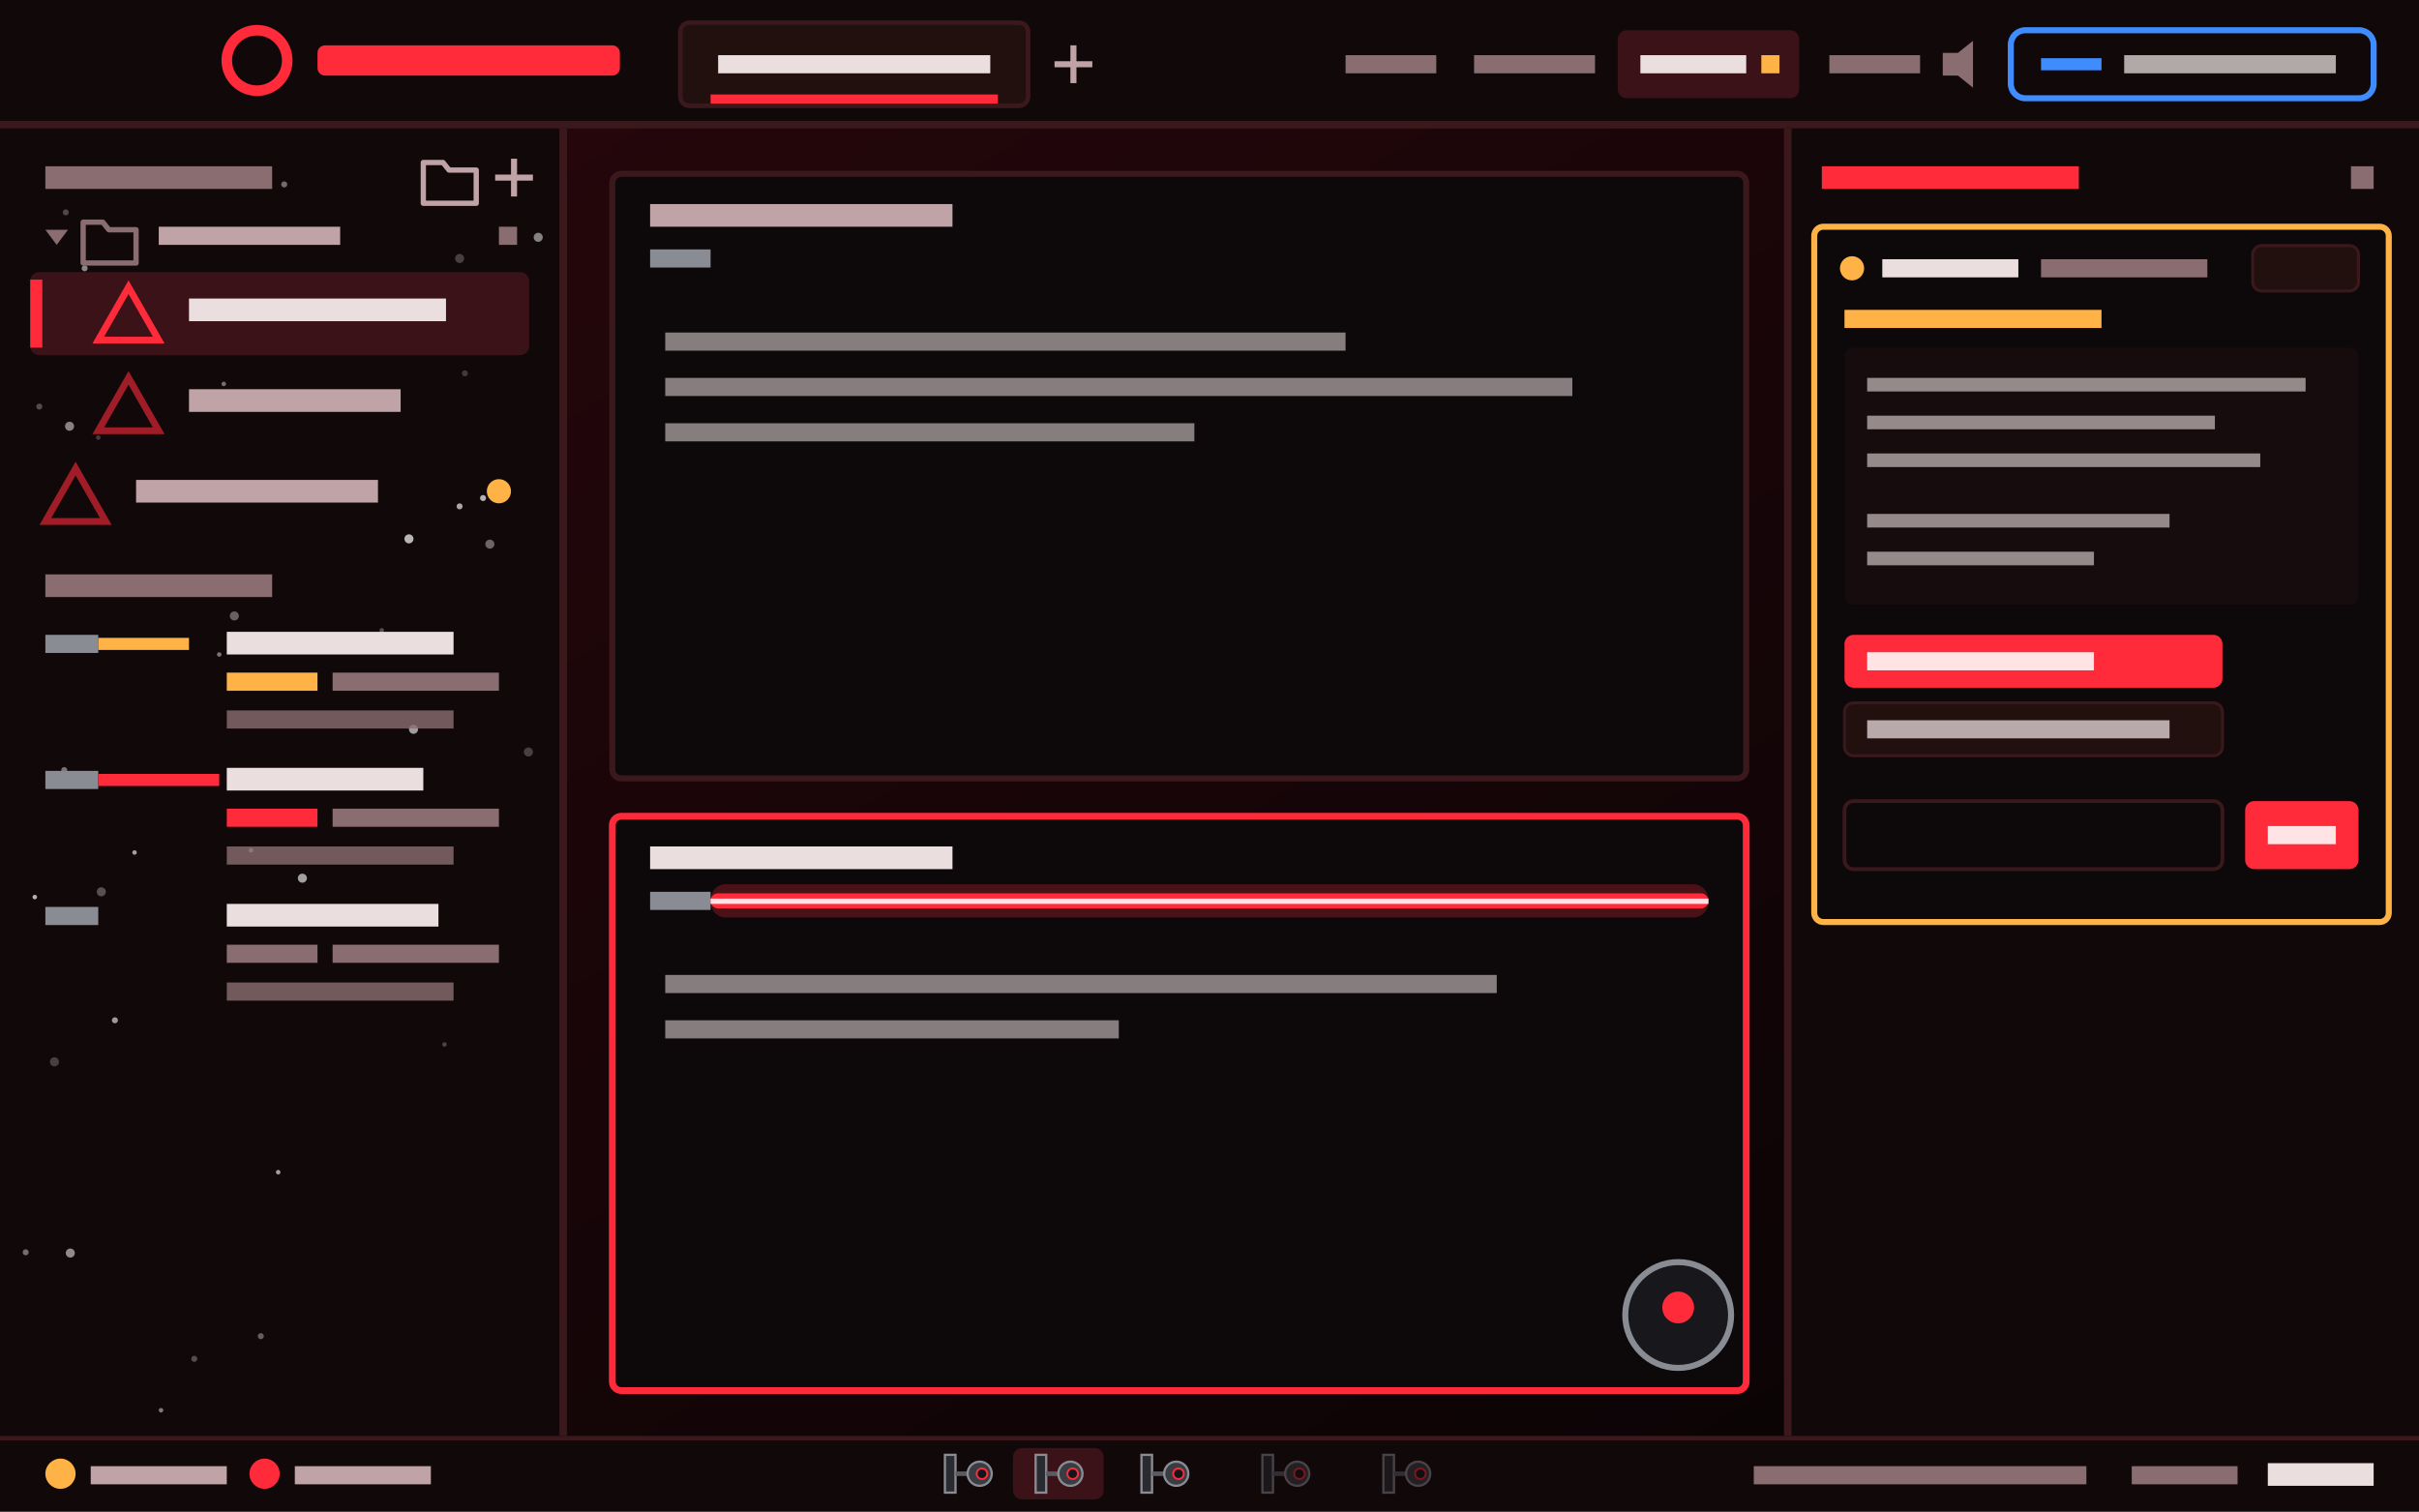
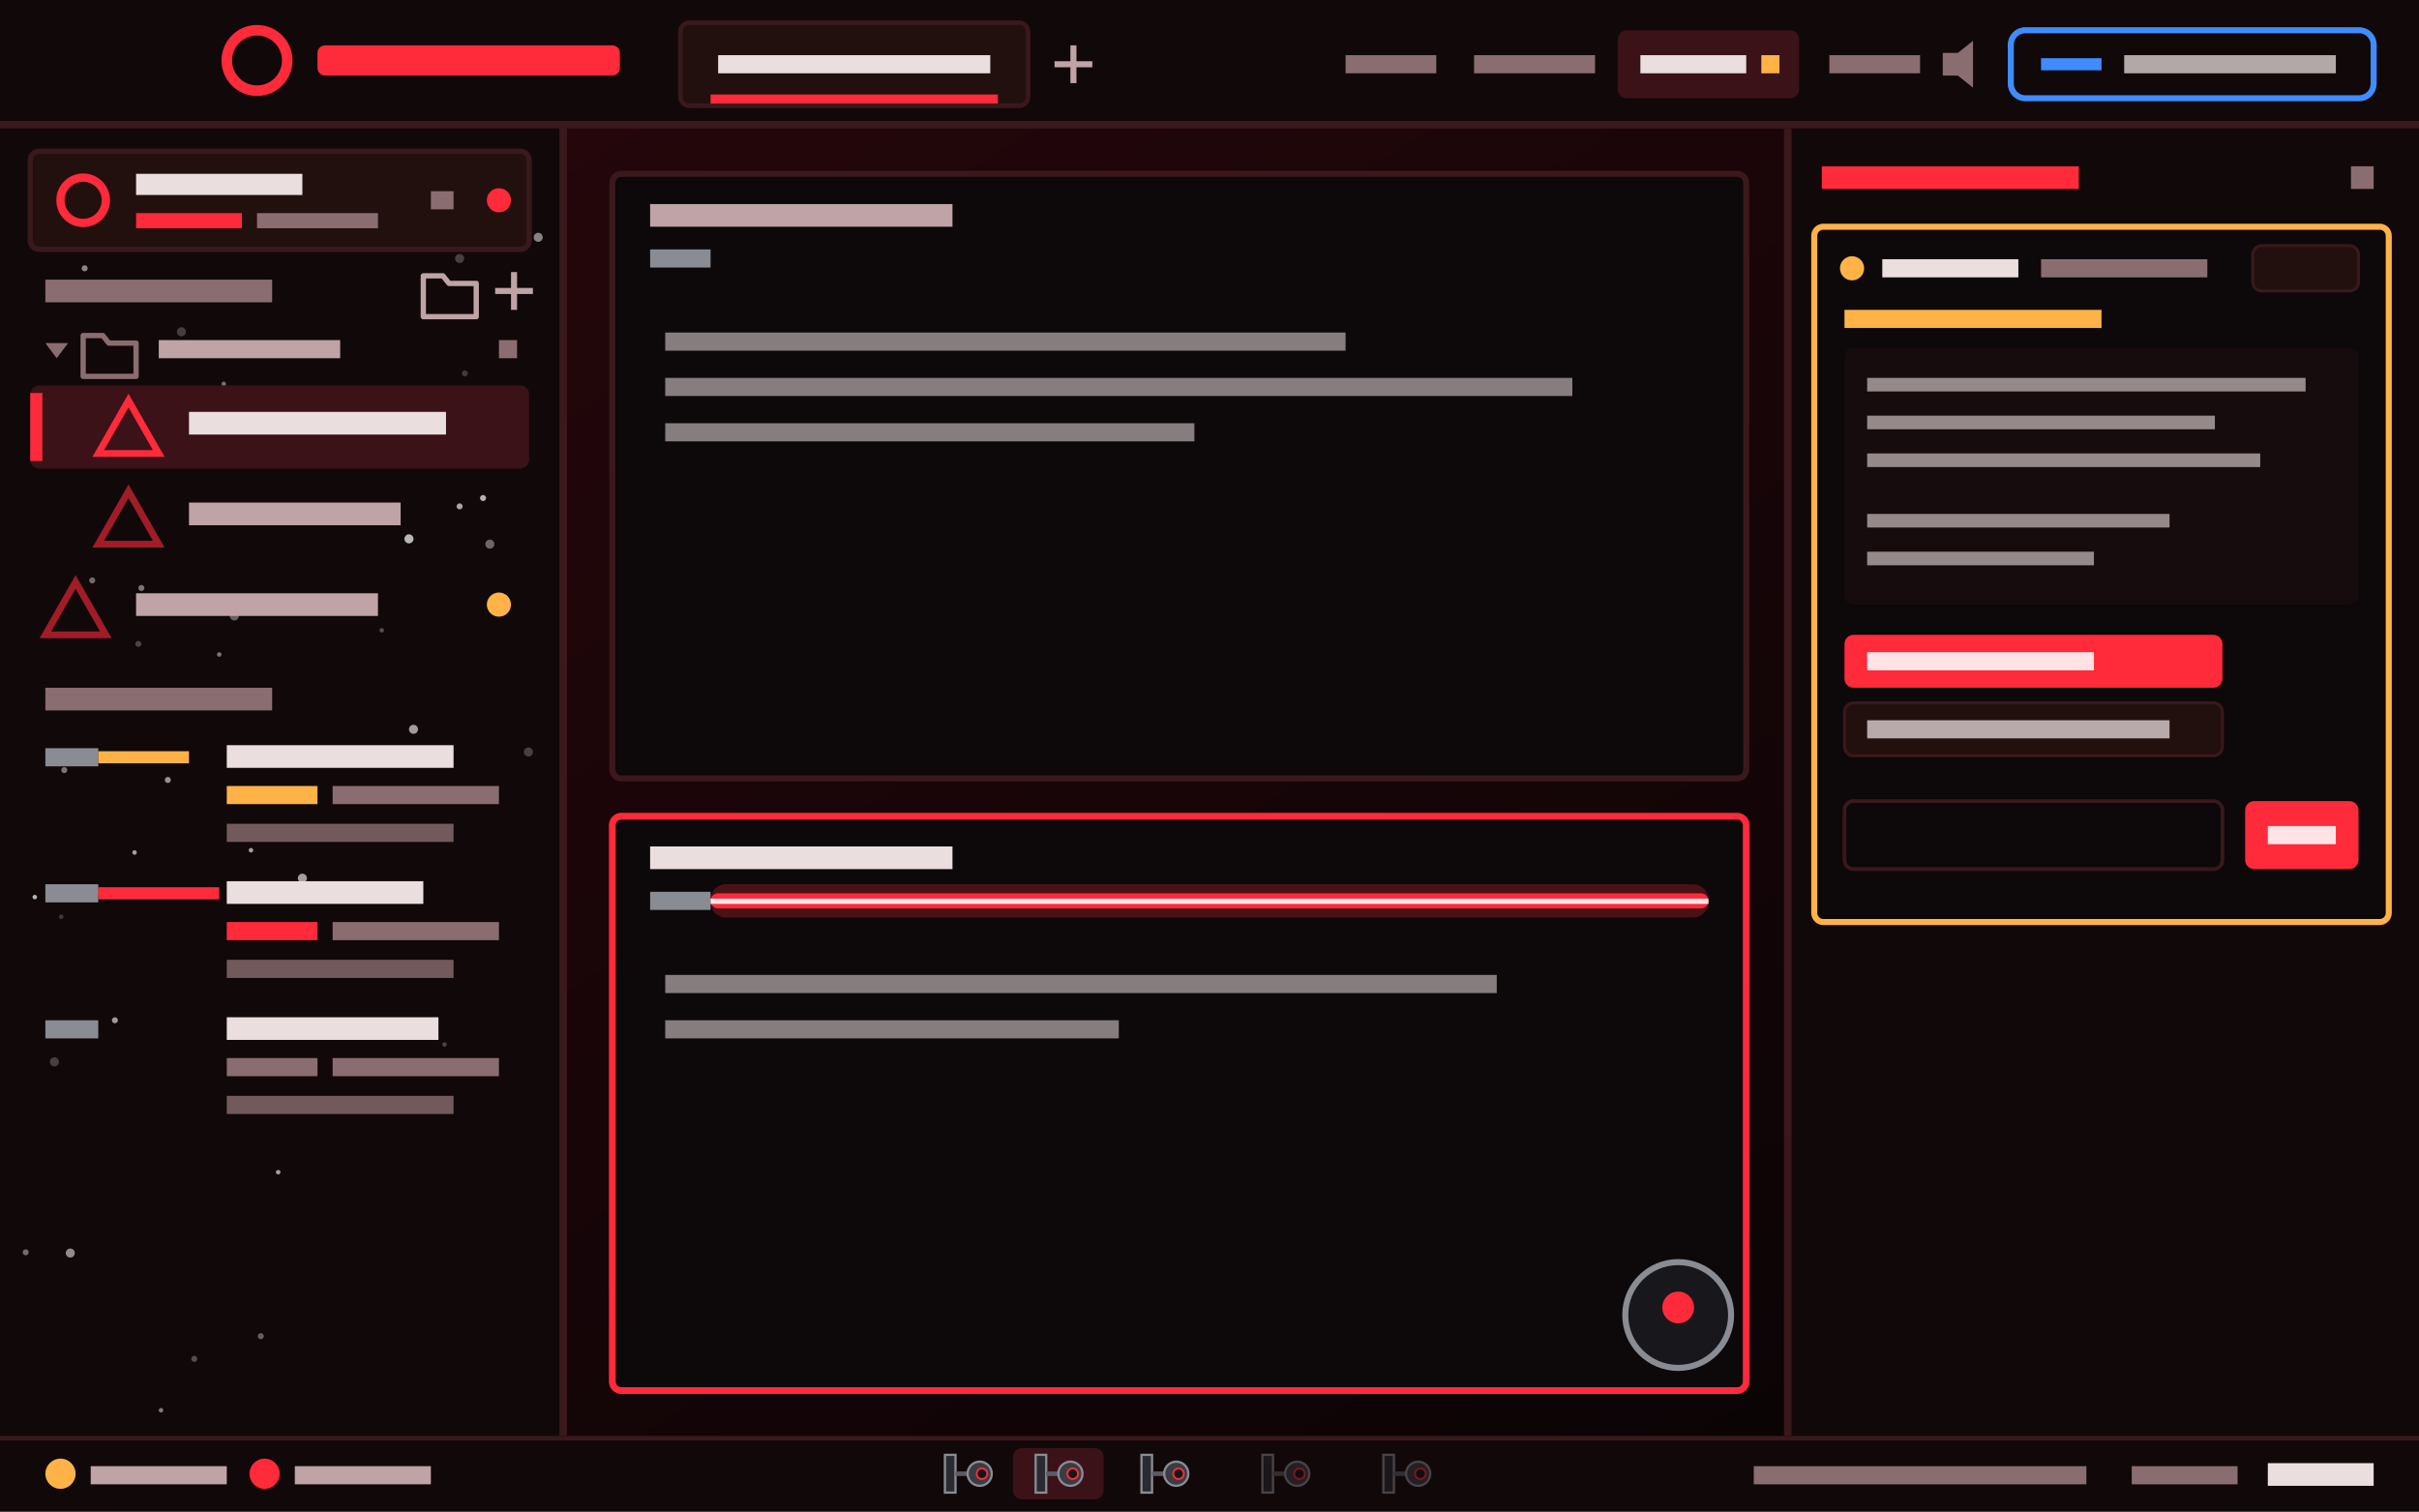
<svg xmlns="http://www.w3.org/2000/svg" viewBox="0 0 320 200">
  <defs>
    <linearGradient id="g" x1="0" y1="0" x2="1" y2="1">
      <stop offset="0" stop-color="#2a070c" />
      <stop offset="1" stop-color="#050304" />
    </linearGradient>
  </defs>
  <rect width="320" height="200" fill="url(#g)" />
  <rect width="320" height="16" fill="#110809" />
  <rect y="16" width="320" height="1" fill="#3a181c" />
  <circle cx="34" cy="8" r="4" fill="none" stroke="#ff2a3a" stroke-width="1.4" />
  <rect x="42" y="6" width="40" height="4" rx="1" fill="#ff2a3a" />
  <rect x="90" y="3" width="46" height="11" rx="1.2" fill="#22100f" stroke="#3a181c" stroke-width=".6" />
  <rect x="95" y="7.3" width="36" height="2.4" fill="#eadede" />
  <rect x="94" y="12.5" width="38" height="1.2" fill="#ff2a3a" />
  <path d="M142 6 V11 M139.5 8.5 H144.5" stroke="#bfa3a6" stroke-width=".8" />
  <rect x="178" y="7.3" width="12" height="2.4" fill="#8a6d70" />
  <rect x="195" y="7.3" width="16" height="2.4" fill="#8a6d70" />
  <rect x="214" y="4" width="24" height="9" rx="1.2" fill="#3a1218" />
  <rect x="217" y="7.3" width="14" height="2.4" fill="#eadede" />
  <rect x="233" y="7.3" width="2.4" height="2.4" fill="#ffb347" />
  <rect x="242" y="7.3" width="12" height="2.4" fill="#8a6d70" />
  <path d="M257 7 H259 L261 5.4 V11.6 L259 10 H257 Z" fill="#8a6d70" />
  <rect x="266" y="4" width="48" height="9" rx="1.92" fill="none" stroke="#3f8cff" stroke-width=".8" />
  <rect x="270" y="7.7" width="8" height="1.6" fill="#3f8cff" />
  <rect x="281" y="7.3" width="28" height="2.4" fill="#eadede" opacity=".75" />
  <rect y="17" width="74" height="173" fill="#110809" />
  <rect x="74" y="17" width="1" height="173" fill="#3a181c" />
  <circle cx="24.0" cy="43.9" r="0.6" fill="#fff" opacity="0.22" />
  <circle cx="60.8" cy="34.2" r="0.6" fill="#fff" opacity="0.23" />
  <circle cx="37.6" cy="24.4" r="0.4" fill="#fff" opacity="0.41" />
  <circle cx="17.8" cy="112.8" r="0.3" fill="#fff" opacity="0.61" />
  <circle cx="9.2" cy="56.4" r="0.6" fill="#fff" opacity="0.49" />
  <circle cx="4.6" cy="118.7" r="0.3" fill="#fff" opacity="0.69" />
  <circle cx="3.4" cy="165.7" r="0.4" fill="#fff" opacity="0.41" />
  <circle cx="40.0" cy="116.2" r="0.6" fill="#fff" opacity="0.61" />
  <circle cx="13.4" cy="118.0" r="0.6" fill="#fff" opacity="0.29" />
  <circle cx="7.2" cy="140.5" r="0.6" fill="#fff" opacity="0.23" />
  <circle cx="15.2" cy="135.0" r="0.4" fill="#fff" opacity="0.59" />
  <circle cx="34.5" cy="176.8" r="0.4" fill="#fff" opacity="0.35" />
  <circle cx="58.8" cy="138.2" r="0.3" fill="#fff" opacity="0.24" />
  <circle cx="22.2" cy="103.2" r="0.4" fill="#fff" opacity="0.56" />
  <circle cx="21.3" cy="186.6" r="0.3" fill="#fff" opacity="0.46" />
  <circle cx="12.2" cy="76.8" r="0.4" fill="#fff" opacity="0.41" />
  <circle cx="71.2" cy="31.4" r="0.6" fill="#fff" opacity="0.49" />
  <circle cx="64.8" cy="72.0" r="0.6" fill="#fff" opacity="0.38" />
  <circle cx="36.8" cy="155.1" r="0.3" fill="#fff" opacity="0.62" />
  <circle cx="69.9" cy="99.5" r="0.6" fill="#fff" opacity="0.23" />
  <circle cx="54.1" cy="71.3" r="0.6" fill="#fff" opacity="0.70" />
  <circle cx="60.8" cy="67.0" r="0.4" fill="#fff" opacity="0.64" />
  <circle cx="25.7" cy="179.8" r="0.4" fill="#fff" opacity="0.28" />
  <circle cx="8.7" cy="28.1" r="0.4" fill="#fff" opacity="0.26" />
  <circle cx="18.3" cy="85.2" r="0.4" fill="#fff" opacity="0.24" />
  <circle cx="33.2" cy="112.5" r="0.3" fill="#fff" opacity="0.61" />
  <circle cx="63.9" cy="65.9" r="0.4" fill="#fff" opacity="0.69" />
  <circle cx="50.5" cy="83.4" r="0.3" fill="#fff" opacity="0.28" />
  <circle cx="13.0" cy="57.9" r="0.3" fill="#fff" opacity="0.21" />
  <circle cx="61.5" cy="49.4" r="0.4" fill="#fff" opacity="0.20" />
  <circle cx="31.0" cy="81.5" r="0.6" fill="#fff" opacity="0.36" />
  <circle cx="9.3" cy="165.8" r="0.6" fill="#fff" opacity="0.53" />
  <circle cx="54.7" cy="96.5" r="0.6" fill="#fff" opacity="0.60" />
  <circle cx="29.0" cy="86.6" r="0.3" fill="#fff" opacity="0.44" />
  <circle cx="29.6" cy="50.8" r="0.3" fill="#fff" opacity="0.42" />
  <circle cx="8.1" cy="121.3" r="0.3" fill="#fff" opacity="0.20" />
  <circle cx="11.2" cy="35.5" r="0.4" fill="#fff" opacity="0.51" />
  <circle cx="5.2" cy="53.8" r="0.4" fill="#fff" opacity="0.27" />
  <circle cx="18.7" cy="77.8" r="0.4" fill="#fff" opacity="0.44" />
  <circle cx="8.5" cy="101.9" r="0.4" fill="#fff" opacity="0.44" />
-   <rect x="6" y="22" width="30" height="3" fill="#8a6d70" />
-   <path d="M56 21.5 H58.6 L59.4 22.5 H63 V26.9 H56 Z" fill="none" stroke="#bfa3a6" stroke-width=".7" stroke-linejoin="round" />
-   <path d="M68 21 V26 M65.5 23.5 H70.5" stroke="#bfa3a6" stroke-width=".8" />
-   <path d="M6 30.4 L9 30.4 L7.5 32.4 Z" fill="#8a6d70" />
-   <path d="M11 29.4 H13.6 L14.4 30.4 H18 V34.8 H11 Z" fill="none" stroke="#8a6d70" stroke-width=".7" stroke-linejoin="round" />
-   <rect x="21" y="30" width="24" height="2.4" fill="#bfa3a6" />
-   <rect x="66" y="30" width="2.4" height="2.4" fill="#8a6d70" />
-   <rect x="4" y="36" width="66" height="11" rx="1.2" fill="#3a1218" />
-   <rect x="4" y="37" width="1.6" height="9" fill="#ff2a3a" />
-   <path d="M17 38 L21 45 L13 45 Z" fill="none" stroke="#ff2a3a" stroke-width=".9" />
-   <rect x="25" y="39.5" width="34" height="3" fill="#eadede" />
-   <path d="M17 50 L21 57 L13 57 Z" fill="none" stroke="#ff2a3a" stroke-width=".9" opacity="0.6" />
-   <rect x="25" y="51.5" width="28" height="3" fill="#bfa3a6" />
-   <path d="M10 62 L14 69 L6 69 Z" fill="none" stroke="#ff2a3a" stroke-width=".9" opacity="0.6" />
-   <rect x="18" y="63.5" width="32" height="3" fill="#bfa3a6" />
-   <circle cx="66" cy="65" r="1.6" fill="#ffb347" />
-   <rect x="6" y="76" width="30" height="3" fill="#8a6d70" />
-   <g>
-     <rect x="6" y="84" width="7" height="2.4" fill="#8a8c93" />
-     <rect x="13" y="84.4" width="12" height="1.6" fill="#ffb347" />
-     <rect x="30" y="83.6" width="30" height="3" fill="#eadede" />
-     <rect x="30" y="89" width="12" height="2.4" fill="#ffb347" />
-     <rect x="44" y="89" width="22" height="2.4" fill="#8a6d70" />
-     <rect x="30" y="94" width="30" height="2.4" fill="#8a6d70" opacity=".8" />
-   </g>
-   <g>
-     <rect x="6" y="102" width="7" height="2.4" fill="#8a8c93" />
-     <rect x="13" y="102.4" width="16" height="1.6" fill="#ff2a3a" />
-     <rect x="30" y="101.6" width="26" height="3" fill="#eadede" />
-     <rect x="30" y="107" width="12" height="2.4" fill="#ff2a3a" />
-     <rect x="44" y="107" width="22" height="2.4" fill="#8a6d70" />
-     <rect x="30" y="112" width="30" height="2.4" fill="#8a6d70" opacity=".8" />
-   </g>
-   <g>
-     <rect x="6" y="120" width="7" height="2.4" fill="#8a8c93" />
-     <rect x="30" y="119.6" width="28" height="3" fill="#eadede" />
-     <rect x="30" y="125" width="12" height="2.4" fill="#8a6d70" />
-     <rect x="44" y="125" width="22" height="2.4" fill="#8a6d70" />
-     <rect x="30" y="130" width="30" height="2.4" fill="#8a6d70" opacity=".8" />
+   <rect x="4" y="20" width="66" height="13" rx="1.2" fill="#22100f" stroke="#3a181c" stroke-width=".7" />
+   <circle cx="11" cy="26.5" r="3" fill="none" stroke="#ff2a3a" stroke-width="1.1" />
+   <rect x="18" y="23" width="22" height="2.8" fill="#eadede" />
+   <rect x="18" y="28.2" width="14" height="2" fill="#ff2a3a" />
+   <rect x="34" y="28.2" width="16" height="2" fill="#8a6d70" />
+   <rect x="57" y="25.3" width="3" height="2.4" fill="#8a6d70" />
+   <circle cx="66" cy="26.5" r="1.6" fill="#ff2a3a" />
+   <g transform="translate(0,15)">
+     <rect x="6" y="22" width="30" height="3" fill="#8a6d70" />
+     <path d="M56 21.5 H58.6 L59.4 22.5 H63 V26.9 H56 Z" fill="none" stroke="#bfa3a6" stroke-width=".7" stroke-linejoin="round" />
+     <path d="M68 21 V26 M65.5 23.5 H70.5" stroke="#bfa3a6" stroke-width=".8" />
+     <path d="M6 30.4 L9 30.4 L7.5 32.4 Z" fill="#8a6d70" />
+     <path d="M11 29.4 H13.6 L14.4 30.4 H18 V34.8 H11 Z" fill="none" stroke="#8a6d70" stroke-width=".7" stroke-linejoin="round" />
+     <rect x="21" y="30" width="24" height="2.4" fill="#bfa3a6" />
+     <rect x="66" y="30" width="2.4" height="2.4" fill="#8a6d70" />
+     <rect x="4" y="36" width="66" height="11" rx="1.2" fill="#3a1218" />
+     <rect x="4" y="37" width="1.6" height="9" fill="#ff2a3a" />
+     <path d="M17 38 L21 45 L13 45 Z" fill="none" stroke="#ff2a3a" stroke-width=".9" />
+     <rect x="25" y="39.5" width="34" height="3" fill="#eadede" />
+     <path d="M17 50 L21 57 L13 57 Z" fill="none" stroke="#ff2a3a" stroke-width=".9" opacity="0.6" />
+     <rect x="25" y="51.5" width="28" height="3" fill="#bfa3a6" />
+     <path d="M10 62 L14 69 L6 69 Z" fill="none" stroke="#ff2a3a" stroke-width=".9" opacity="0.6" />
+     <rect x="18" y="63.5" width="32" height="3" fill="#bfa3a6" />
+     <circle cx="66" cy="65" r="1.6" fill="#ffb347" />
+     <rect x="6" y="76" width="30" height="3" fill="#8a6d70" />
+     <g>
+       <rect x="6" y="84" width="7" height="2.4" fill="#8a8c93" />
+       <rect x="13" y="84.4" width="12" height="1.6" fill="#ffb347" />
+       <rect x="30" y="83.6" width="30" height="3" fill="#eadede" />
+       <rect x="30" y="89" width="12" height="2.4" fill="#ffb347" />
+       <rect x="44" y="89" width="22" height="2.4" fill="#8a6d70" />
+       <rect x="30" y="94" width="30" height="2.4" fill="#8a6d70" opacity=".8" />
+     </g>
+     <g>
+       <rect x="6" y="102" width="7" height="2.4" fill="#8a8c93" />
+       <rect x="13" y="102.4" width="16" height="1.6" fill="#ff2a3a" />
+       <rect x="30" y="101.6" width="26" height="3" fill="#eadede" />
+       <rect x="30" y="107" width="12" height="2.4" fill="#ff2a3a" />
+       <rect x="44" y="107" width="22" height="2.4" fill="#8a6d70" />
+       <rect x="30" y="112" width="30" height="2.4" fill="#8a6d70" opacity=".8" />
+     </g>
+     <g>
+       <rect x="6" y="120" width="7" height="2.4" fill="#8a8c93" />
+       <rect x="30" y="119.6" width="28" height="3" fill="#eadede" />
+       <rect x="30" y="125" width="12" height="2.4" fill="#8a6d70" />
+       <rect x="44" y="125" width="22" height="2.4" fill="#8a6d70" />
+       <rect x="30" y="130" width="30" height="2.4" fill="#8a6d70" opacity=".8" />
+     </g>
  </g>
  <rect x="81" y="23" width="150" height="80" rx="1.2" fill="#0d0809" stroke="#3a181c" stroke-width=".8" />
  <rect x="86" y="27" width="40" height="3" fill="#bfa3a6" />
  <rect x="86" y="33" width="8" height="2.4" fill="#8a8c93" />
  <g fill="#eadede" opacity=".55">
    <rect x="88" y="44" width="90" height="2.4" />
    <rect x="88" y="50" width="120" height="2.4" />
    <rect x="88" y="56" width="70" height="2.4" />
  </g>
  <rect x="81" y="108" width="150" height="76" rx="1.2" fill="#0d0809" stroke="#ff2a3a" stroke-width=".9" />
  <rect x="86" y="112" width="40" height="3" fill="#eadede" />
  <rect x="86" y="118" width="8" height="2.4" fill="#8a8c93" />
  <rect x="94" y="117" width="132" height="4.4" rx="2" fill="#ff2a3a" opacity=".25" />
  <rect x="94" y="118.2" width="132" height="2" rx="1" fill="#ff2a3a" />
  <rect x="94" y="118.9" width="132" height="0.7" fill="#ffe3e5" />
  <g fill="#eadede" opacity=".55">
    <rect x="88" y="129" width="110" height="2.4" />
    <rect x="88" y="135" width="60" height="2.4" />
  </g>
  <rect x="236" y="17" width="84" height="173" fill="#110809" />
  <rect x="236" y="17" width="1" height="173" fill="#3a181c" />
  <rect x="241" y="22" width="34" height="3" fill="#ff2a3a" />
  <rect x="311" y="22" width="3" height="3" fill="#8a6d70" />
  <rect x="240" y="30" width="76" height="92" rx="1.2" fill="#0d0809" stroke="#ffb347" stroke-width=".8" />
  <circle cx="245" cy="35.5" r="1.6" fill="#ffb347" />
  <rect x="249" y="34.3" width="18" height="2.4" fill="#eadede" />
  <rect x="270" y="34.3" width="22" height="2.4" fill="#8a6d70" />
  <rect x="298" y="32.5" width="14" height="6" rx="1.2" fill="#22100f" stroke="#3a181c" stroke-width=".4" />
  <rect x="244" y="41" width="34" height="2.4" fill="#ffb347" />
  <rect x="244" y="46" width="68" height="34" rx="1.2" fill="#160b0d" />
  <g fill="#eadede" opacity=".6">
    <rect x="247" y="50" width="58" height="1.8" />
    <rect x="247" y="55" width="46" height="1.8" />
    <rect x="247" y="60" width="52" height="1.8" />
    <rect x="247" y="68" width="40" height="1.8" />
    <rect x="247" y="73" width="30" height="1.8" />
  </g>
  <rect x="244" y="84" width="50" height="7" rx="1.2" fill="#ff2a3a" />
  <rect x="247" y="86.3" width="30" height="2.4" fill="#ffe3e5" />
  <rect x="244" y="93" width="50" height="7" rx="1.2" fill="#22100f" stroke="#3a181c" stroke-width=".4" />
  <rect x="247" y="95.3" width="40" height="2.4" fill="#eadede" opacity=".75" />
  <rect x="244" y="106" width="50" height="9" rx="1.2" fill="#0d0809" stroke="#3a181c" stroke-width=".5" />
  <rect x="297" y="106" width="15" height="9" rx="1.2" fill="#ff2a3a" />
  <rect x="300" y="109.3" width="9" height="2.4" fill="#ffe3e5" />
  <circle cx="222" cy="174" r="7" fill="#18171b" stroke="#8a8c93" stroke-width=".8" />
  <circle cx="222" cy="173" r="2.1" fill="#ff2a3a" />
  <rect y="190" width="320" height="10" fill="#110809" />
  <rect y="190" width="320" height=".6" fill="#3a181c" />
  <circle cx="8" cy="195" r="2" fill="#ffb347" />
  <rect x="12" y="194" width="18" height="2.4" fill="#bfa3a6" />
  <circle cx="35" cy="195" r="2" fill="#ff2a3a" />
  <rect x="39" y="194" width="18" height="2.4" fill="#bfa3a6" />
  <rect x="134" y="191.6" width="12" height="6.8" rx="1.2" fill="#3a1218" />
  <g>
    <rect x="125" y="192.5" width="1.4" height="5" fill="#2a2b31" stroke="#8a8c93" stroke-width=".3" />
    <rect x="126.4" y="194.7" width="1.6" height=".6" fill="#5a5c63" />
    <circle cx="129.6" cy="195.0" r="1.6" fill="#3a3c43" stroke="#8a8c93" stroke-width=".3" />
    <circle cx="129.9" cy="195.0" r=".7" fill="#14151a" stroke="#ff2a3a" stroke-width=".25" />
  </g>
  <g>
    <rect x="151" y="192.5" width="1.4" height="5" fill="#2a2b31" stroke="#8a8c93" stroke-width=".3" />
    <rect x="152.4" y="194.7" width="1.6" height=".6" fill="#5a5c63" />
    <circle cx="155.6" cy="195.0" r="1.6" fill="#3a3c43" stroke="#8a8c93" stroke-width=".3" />
    <circle cx="155.9" cy="195.0" r=".7" fill="#14151a" stroke="#ff2a3a" stroke-width=".25" />
  </g>
  <g opacity="0.45">
    <rect x="167" y="192.5" width="1.4" height="5" fill="#2a2b31" stroke="#8a8c93" stroke-width=".3" />
    <rect x="168.4" y="194.7" width="1.6" height=".6" fill="#5a5c63" />
    <circle cx="171.6" cy="195.0" r="1.6" fill="#3a3c43" stroke="#8a8c93" stroke-width=".3" />
    <circle cx="171.9" cy="195.0" r=".7" fill="#14151a" stroke="#ff2a3a" stroke-width=".25" />
  </g>
  <g opacity="0.45">
    <rect x="183" y="192.5" width="1.4" height="5" fill="#2a2b31" stroke="#8a8c93" stroke-width=".3" />
    <rect x="184.4" y="194.7" width="1.6" height=".6" fill="#5a5c63" />
    <circle cx="187.6" cy="195.0" r="1.6" fill="#3a3c43" stroke="#8a8c93" stroke-width=".3" />
    <circle cx="187.9" cy="195.0" r=".7" fill="#14151a" stroke="#ff2a3a" stroke-width=".25" />
  </g>
  <g>
    <rect x="137" y="192.5" width="1.4" height="5" fill="#2a2b31" stroke="#8a8c93" stroke-width=".3" />
    <rect x="138.4" y="194.7" width="1.6" height=".6" fill="#5a5c63" />
    <circle cx="141.6" cy="195.0" r="1.6" fill="#3a3c43" stroke="#8a8c93" stroke-width=".3" />
    <circle cx="141.9" cy="195.0" r=".7" fill="#14151a" stroke="#ff2a3a" stroke-width=".25" />
  </g>
  <rect x="232" y="194" width="44" height="2.4" fill="#8a6d70" />
  <rect x="282" y="194" width="14" height="2.4" fill="#8a6d70" />
  <rect x="300" y="193.6" width="14" height="3" fill="#eadede" />
</svg>
